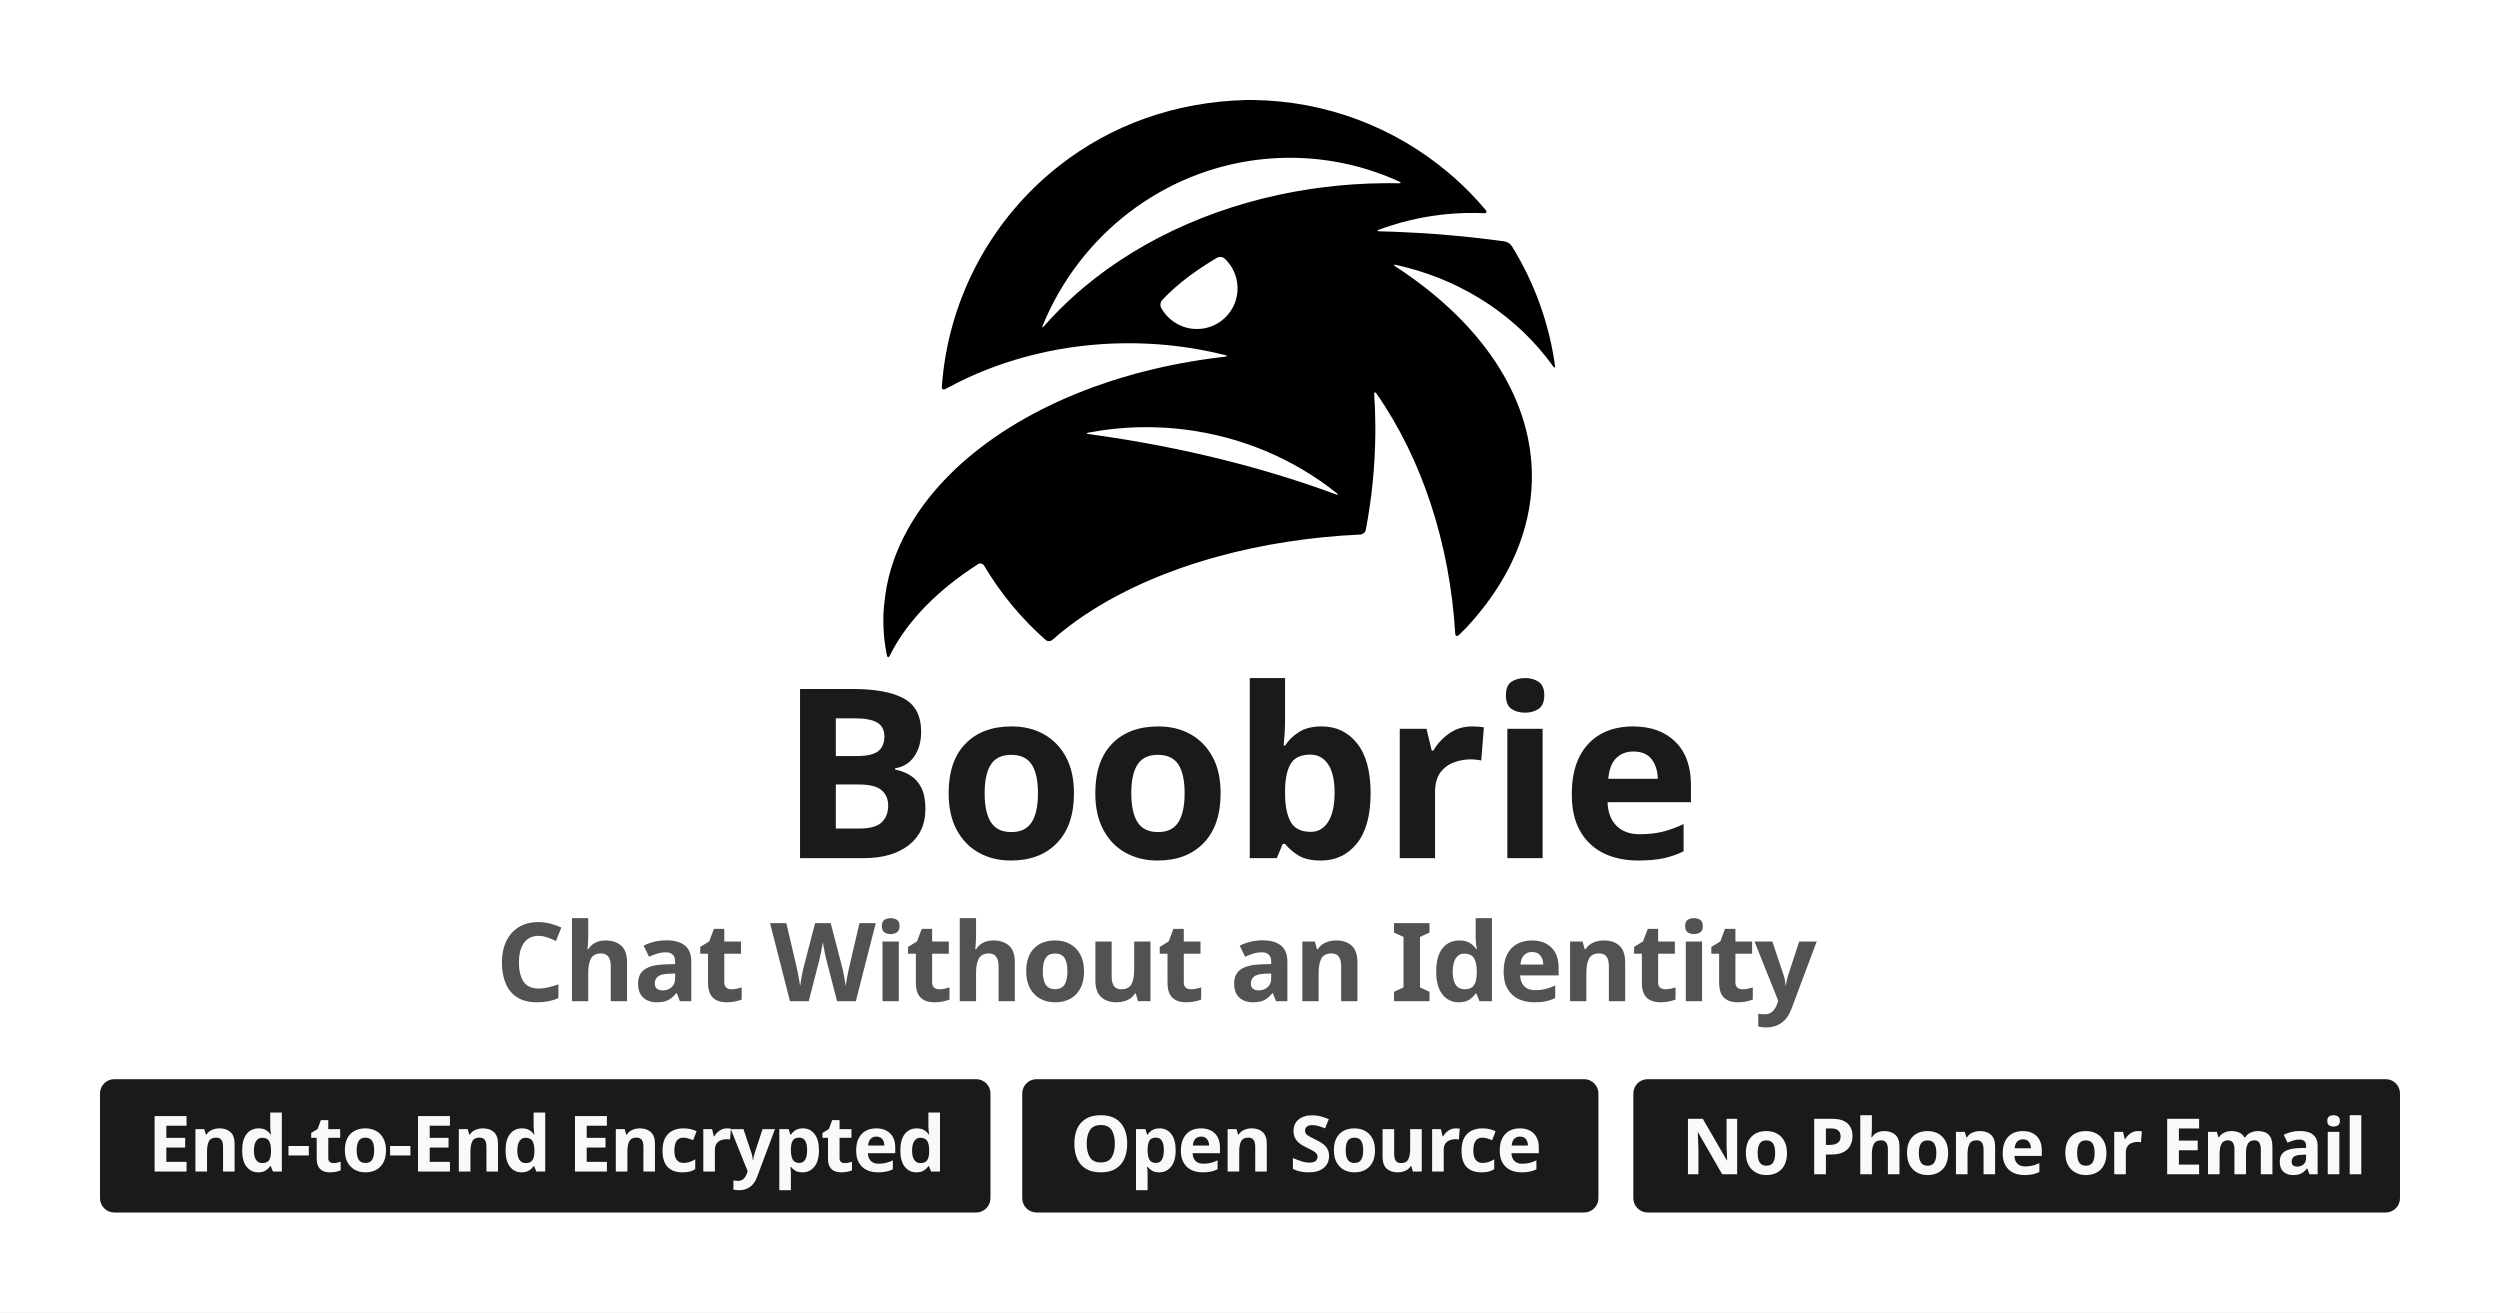
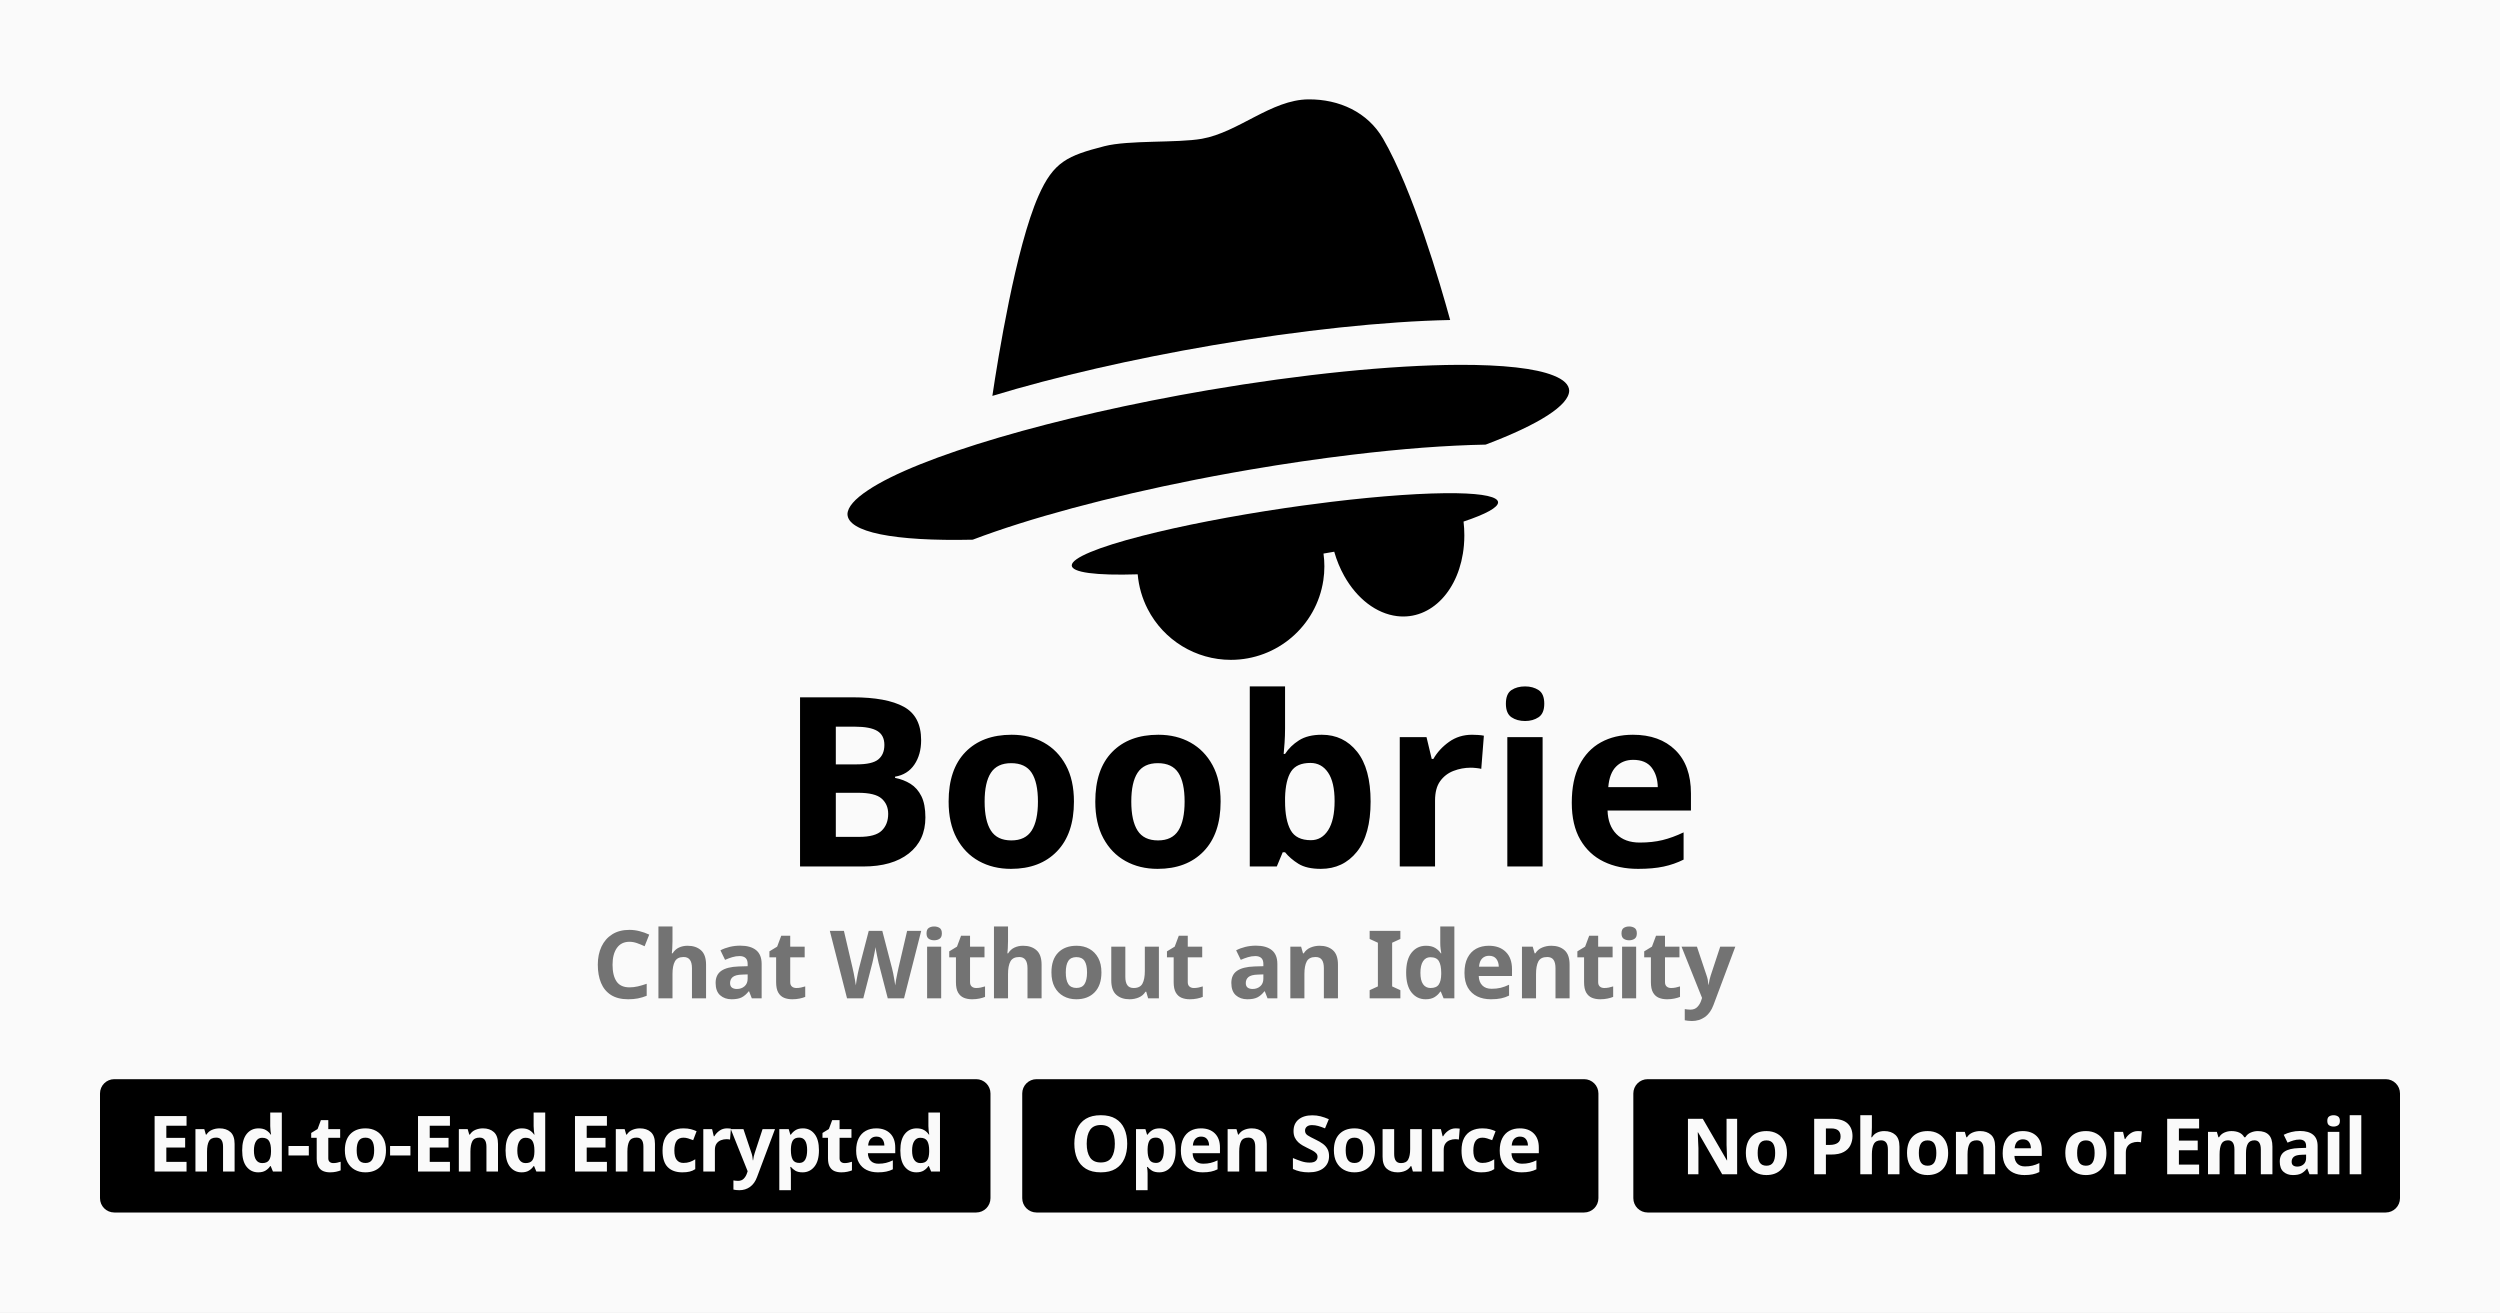
<svg xmlns="http://www.w3.org/2000/svg" width="1200" height="630" viewBox="0 0 1200 630" version="1.1" id="svg1" xml:space="preserve">
  <defs id="defs1" />
  <g id="layer1">
-     <rect style="fill:#ffffff;stroke-width:0;stroke-linecap:round;paint-order:stroke fill markers" id="rect1" width="1200" height="630" x="0" y="0" />
-     <text xml:space="preserve" style="font-size:113.732px;writing-mode:lr-tb;direction:ltr;fill:#1a1a1a;stroke-width:0;stroke-linecap:round;paint-order:stroke fill markers" x="373.788" y="411.915" id="text1">
-       <tspan id="tspan1" x="373.788" y="411.915" style="font-style:normal;font-variant:normal;font-weight:800;font-stretch:normal;font-family:'Noto Sans';-inkscape-font-specification:'Noto Sans Ultra-Bold';stroke-width:0">Boobrie</tspan>
+     <rect style="fill:#fafafa;stroke-width:0;stroke-linecap:round;paint-order:stroke fill markers;fill-opacity:1" id="rect1" width="1200" height="630" x="0" y="0" />
+     <text xml:space="preserve" style="font-size:113.732px;writing-mode:lr-tb;direction:ltr;fill:#000000;stroke-width:0;stroke-linecap:round;paint-order:stroke fill markers;fill-opacity:1" x="373.787" y="415.915" id="text1">
+       <tspan id="tspan1" x="373.787" y="415.915" style="font-style:normal;font-variant:normal;font-weight:800;font-stretch:normal;font-family:'Noto Sans';-inkscape-font-specification:'Noto Sans Ultra-Bold';stroke-width:0;fill:#000000;fill-opacity:1">Boobrie</tspan>
    </text>
-     <text xml:space="preserve" style="font-size:52.449px;line-height:0;text-align:center;writing-mode:lr-tb;direction:ltr;text-anchor:middle;fill:#525252;fill-opacity:1;stroke-width:0;stroke-linecap:round;paint-order:stroke fill markers" x="600.839" y="480.568" id="text1-7">
-       <tspan style="font-style:normal;font-variant:normal;font-weight:600;font-stretch:normal;line-height:0;font-family:'Noto Sans';-inkscape-font-specification:'Noto Sans Semi-Bold';letter-spacing:-0.839px;word-spacing:0px;fill:#525252;fill-opacity:1;stroke-width:0" id="tspan6" x="600.839" y="480.568" rotate="0 0 0 0 0 0 0 0 0 0 0 0 0 0 0 0 0 0 0 0 0 0 0 0 0">Chat Without an Identity</tspan>
-       <tspan x="600.839" y="520.393" style="font-style:normal;font-variant:normal;font-weight:800;font-stretch:normal;line-height:1.25;font-family:'Noto Sans';-inkscape-font-specification:'Noto Sans Ultra-Bold';fill:#525252;fill-opacity:1;stroke-width:0" id="tspan2" />
-       <tspan x="600.839" y="546.129" style="font-style:normal;font-variant:normal;font-weight:800;font-stretch:normal;line-height:1.25;font-family:'Noto Sans';-inkscape-font-specification:'Noto Sans Ultra-Bold';fill:#525252;fill-opacity:1;stroke-width:0" id="tspan3" />
+     <text xml:space="preserve" style="font-size:45.377px;line-height:0;text-align:center;writing-mode:lr-tb;direction:ltr;text-anchor:middle;fill:#737373;fill-opacity:1;stroke-width:0;stroke-linecap:round;paint-order:stroke fill markers" x="598.344" y="479.194" id="text1-7">
+       <tspan style="font-style:normal;font-variant:normal;font-weight:600;font-stretch:normal;line-height:0;font-family:'Noto Sans';-inkscape-font-specification:'Noto Sans Semi-Bold';letter-spacing:-0.726px;word-spacing:0px;fill:#737373;fill-opacity:1;stroke-width:0" id="tspan6" x="598.344" y="479.194" rotate="0 0 0 0 0 0 0 0 0 0 0 0 0 0 0 0 0 0 0 0 0 0 0 0 0">Chat Without an Identity</tspan>
+       <tspan x="598.344" y="513.65" style="font-style:normal;font-variant:normal;font-weight:800;font-stretch:normal;line-height:1.25;font-family:'Noto Sans';-inkscape-font-specification:'Noto Sans Ultra-Bold';fill:#737373;fill-opacity:1;stroke-width:0" id="tspan2" />
+       <tspan x="598.344" y="535.916" style="font-style:normal;font-variant:normal;font-weight:800;font-stretch:normal;line-height:1.25;font-family:'Noto Sans';-inkscape-font-specification:'Noto Sans Ultra-Bold';fill:#737373;fill-opacity:1;stroke-width:0" id="tspan3" />
    </text>
-     <rect style="fill:#1a1a1a;fill-opacity:1;stroke-width:0;stroke-linecap:round;paint-order:stroke fill markers" id="rect6" width="427.429" height="64" x="48" y="518" ry="6.869" />
-     <text xml:space="preserve" style="font-style:normal;font-variant:normal;font-weight:600;font-stretch:normal;font-size:37.298px;line-height:0;font-family:'Noto Sans';-inkscape-font-specification:'Noto Sans Semi-Bold';letter-spacing:-0.839px;word-spacing:0px;writing-mode:lr-tb;direction:ltr;fill:#f9f9f9;fill-opacity:1;stroke-width:0;stroke-linecap:round;paint-order:stroke fill markers" x="70.857" y="562.346" id="text7">
-       <tspan id="tspan7" x="70.857" y="562.346" style="font-size:37.298px;stroke-width:0">End-to-End Encrypted</tspan>
-       <tspan x="70.857" y="562.346" style="font-size:37.298px;stroke-width:0" id="tspan8" />
+     <rect style="fill:#000000;fill-opacity:1;stroke-width:0;stroke-linecap:round;paint-order:stroke fill markers" id="rect6" width="427.429" height="64" x="48" y="518" ry="6.869" />
+     <text xml:space="preserve" style="font-style:normal;font-variant:normal;font-weight:600;font-stretch:normal;font-size:37.298px;line-height:0;font-family:'Noto Sans';-inkscape-font-specification:'Noto Sans Semi-Bold';letter-spacing:-0.839px;word-spacing:0px;writing-mode:lr-tb;direction:ltr;fill:#fafafa;fill-opacity:1;stroke-width:0;stroke-linecap:round;paint-order:stroke fill markers" x="70.857" y="562.346" id="text7">
+       <tspan id="tspan7" x="70.857" y="562.346" style="font-size:37.298px;stroke-width:0;fill:#fafafa;fill-opacity:1">End-to-End Encrypted</tspan>
+       <tspan x="70.857" y="562.346" style="font-size:37.298px;stroke-width:0;fill:#fafafa;fill-opacity:1" id="tspan8" />
    </text>
-     <rect style="fill:#1a1a1a;fill-opacity:1;stroke-width:0;stroke-linecap:round;paint-order:stroke fill markers" id="rect6-6" width="276.571" height="64" x="490.67" y="518" ry="6.869" />
-     <text xml:space="preserve" style="font-style:normal;font-variant:normal;font-weight:600;font-stretch:normal;font-size:37.298px;line-height:0;font-family:'Noto Sans';-inkscape-font-specification:'Noto Sans Semi-Bold';letter-spacing:-0.839px;word-spacing:0px;writing-mode:lr-tb;direction:ltr;fill:#f9f9f9;fill-opacity:1;stroke-width:0;stroke-linecap:round;paint-order:stroke fill markers" x="513.527" y="562.346" id="text7-1">
-       <tspan id="tspan7-5" x="513.527" y="562.346" style="font-size:37.298px;stroke-width:0">Open Source</tspan>
-       <tspan x="513.527" y="562.346" style="font-size:37.298px;stroke-width:0" id="tspan8-9" />
+     <rect style="fill:#000000;fill-opacity:1;stroke-width:0;stroke-linecap:round;paint-order:stroke fill markers" id="rect6-6" width="276.571" height="64" x="490.67" y="518" ry="6.869" />
+     <text xml:space="preserve" style="font-style:normal;font-variant:normal;font-weight:600;font-stretch:normal;font-size:37.298px;line-height:0;font-family:'Noto Sans';-inkscape-font-specification:'Noto Sans Semi-Bold';letter-spacing:-0.839px;word-spacing:0px;writing-mode:lr-tb;direction:ltr;fill:#fafafa;fill-opacity:1;stroke-width:0;stroke-linecap:round;paint-order:stroke fill markers" x="513.527" y="562.346" id="text7-1">
+       <tspan id="tspan7-5" x="513.527" y="562.346" style="font-size:37.298px;stroke-width:0;fill:#fafafa;fill-opacity:1">Open Source</tspan>
+       <tspan x="513.527" y="562.346" style="font-size:37.298px;stroke-width:0;fill:#fafafa;fill-opacity:1" id="tspan8-9" />
    </text>
-     <rect style="fill:#1a1a1a;fill-opacity:1;stroke-width:0;stroke-linecap:round;paint-order:stroke fill markers" id="rect6-6-1" width="368" height="64" x="784" y="518" ry="6.869" />
-     <text xml:space="preserve" style="font-style:normal;font-variant:normal;font-weight:600;font-stretch:normal;font-size:37.298px;line-height:0;font-family:'Noto Sans';-inkscape-font-specification:'Noto Sans Semi-Bold';letter-spacing:-0.839px;word-spacing:0px;writing-mode:lr-tb;direction:ltr;fill:#f9f9f9;fill-opacity:1;stroke-width:0;stroke-linecap:round;paint-order:stroke fill markers" x="806.857" y="563.652" id="text7-1-7">
-       <tspan id="tspan7-5-7" x="806.857" y="563.652" style="font-size:37.298px;stroke-width:0">No Phone or Email</tspan>
-       <tspan x="806.857" y="563.652" style="font-size:37.298px;stroke-width:0" id="tspan9" />
-       <tspan x="806.857" y="563.652" style="font-size:37.298px;stroke-width:0" id="tspan8-9-1" />
+     <rect style="fill:#000000;fill-opacity:1;stroke-width:0;stroke-linecap:round;paint-order:stroke fill markers" id="rect6-6-1" width="368" height="64" x="784" y="518" ry="6.869" />
+     <text xml:space="preserve" style="font-style:normal;font-variant:normal;font-weight:600;font-stretch:normal;font-size:37.298px;line-height:0;font-family:'Noto Sans';-inkscape-font-specification:'Noto Sans Semi-Bold';letter-spacing:-0.839px;word-spacing:0px;writing-mode:lr-tb;direction:ltr;fill:#fafafa;fill-opacity:1;stroke-width:0;stroke-linecap:round;paint-order:stroke fill markers" x="806.857" y="563.652" id="text7-1-7">
+       <tspan id="tspan7-5-7" x="806.857" y="563.652" style="font-size:37.298px;stroke-width:0;fill:#fafafa;fill-opacity:1">No Phone or Email</tspan>
+       <tspan x="806.857" y="563.652" style="font-size:37.298px;stroke-width:0;fill:#fafafa;fill-opacity:1" id="tspan9" />
+       <tspan x="806.857" y="563.652" style="font-size:37.298px;stroke-width:0;fill:#fafafa;fill-opacity:1" id="tspan8-9-1" />
    </text>
    <g id="layer1-7" transform="translate(342.5554,-561.5)">
-       <path id="path140" style="display:inline;opacity:1;stroke-width:6.349;stroke-linecap:round;paint-order:stroke fill markers" d="m 253.67,50.014 c -47.429,1.205 -90.299,16.694 -125.203,44.21 -1.301,1.026 -3.386,2.719 -4.657,3.783 -42.889,35.883 -69.349,87.669 -73.296,143.449 -0.117,1.653 0.977,2.328 2.428,1.529 5.168,-2.848 10.482,-5.514 15.929,-7.992 1.508,-0.686 3.967,-1.767 5.492,-2.415 7.985,-3.391 16.22,-6.377 24.656,-8.94 1.585,-0.482 4.165,-1.232 5.761,-1.675 1.117,-0.31 2.237,-0.613 3.359,-0.909 1.602,-0.422 4.208,-1.075 5.82,-1.46 18.953,-4.52 38.568,-6.924 58.311,-7.145 1.657,-0.019 4.343,-0.019 6,-1.2e-4 1.339,0.015 2.792,0.045 3.246,0.056 6.379,0.204 9.755,0.384 13.124,0.629 1.652,0.12 4.329,0.345 5.979,0.502 6.927,0.66 13.812,1.591 20.631,2.788 1.632,0.287 4.272,0.782 5.897,1.106 4.214,0.841 8.397,1.783 12.542,2.827 1.607,0.405 1.569,0.889 -0.078,1.074 -5.305,0.596 -10.581,1.293 -15.823,2.091 -1.638,0.249 -4.291,0.673 -5.925,0.946 -11.935,1.998 -23.649,4.514 -35.064,7.53 -1.602,0.423 -3.572,0.962 -4.403,1.192 -6.352,1.806 -9.784,2.844 -13.183,3.928 -1.579,0.503 -4.131,1.341 -5.701,1.872 -18.93,6.395 -36.649,14.198 -52.799,23.251 -1.445,0.81 -3.774,2.149 -5.201,2.991 -0.5,0.295 -0.998,0.591 -1.495,0.888 -1.422,0.851 -3.711,2.257 -5.113,3.14 -6.535,4.118 -12.752,8.444 -18.626,12.961 -1.313,1.01 -3.421,2.676 -4.707,3.721 -5.121,4.161 -9.952,8.468 -14.479,12.909 -1.183,1.16 -3.071,3.071 -4.217,4.267 -15.937,16.641 -27.543,34.87 -34.353,53.956 -0.557,1.56 -1.395,4.113 -1.87,5.7 -1.169,3.903 -2.136,7.83 -2.901,11.775 -0.315,1.627 -0.699,3.996 -0.893,5.286 -0.935,6.808 -1.248,10.656 -1.37,14.508 -0.052,1.656 -0.06,4.343 -0.017,5.999 0.178,6.856 0.964,13.7 2.354,20.497 0.332,1.623 1.196,1.709 1.932,0.225 10.335,-20.865 28.411,-40.349 53.108,-57.241 1.368,-0.935 3.605,-2.423 4.996,-3.323 0.277,-0.179 0.555,-0.358 0.833,-0.536 1.395,-0.894 3.201,-0.437 4.045,0.989 11.008,18.592 24.872,35.336 41.084,49.619 1.243,1.095 3.255,1.058 4.495,-0.04 6.648,-5.883 13.985,-11.502 21.96,-16.817 1.379,-0.919 3.633,-2.379 5.035,-3.262 1.296,-0.816 2.607,-1.625 3.933,-2.425 1.419,-0.856 3.735,-2.216 5.174,-3.038 4.085,-2.334 8.299,-4.592 12.636,-6.771 1.48,-0.744 3.893,-1.925 5.389,-2.638 15.576,-7.424 32.557,-13.824 50.626,-19.08 1.591,-0.463 4.176,-1.193 5.774,-1.63 29.892,-8.188 62.155,-13.165 95.185,-14.683 1.655,-0.076 3.265,-1.444 3.58,-3.071 4.063,-21.014 6.21,-42.637 6.391,-64.374 0.014,-1.657 0.014,-4.343 -1.4e-4,-6 -0.056,-6.715 -0.3,-13.424 -0.731,-20.113 -0.107,-1.653 0.578,-1.902 1.525,-0.543 30.402,43.602 48.961,100.167 52.569,160.246 0.099,1.654 1.17,2.102 2.391,0.982 0.305,-0.28 0.609,-0.56 0.912,-0.841 1.215,-1.126 3.117,-3.023 4.244,-4.237 9.021,-9.709 16.725,-19.846 23.036,-30.31 0.856,-1.419 2.201,-3.744 3.003,-5.194 1.503,-2.715 2.912,-5.449 4.226,-8.2 0.714,-1.495 1.823,-3.942 2.476,-5.465 6.824,-15.912 10.472,-32.263 10.869,-48.701 0.04,-1.656 0.04,-4.343 1.2e-4,-5.999 -1.226,-50.998 -33.703,-99.916 -91.143,-137.238 -1.389,-0.903 -1.206,-1.359 0.412,-1.006 40.253,8.79 75.791,30.585 100.202,61.449 1.028,1.3 2.655,3.437 3.634,4.774 0.347,0.475 0.692,0.951 1.034,1.429 0.964,1.348 1.557,1.123 1.325,-0.517 -4.015,-28.495 -13.928,-55.659 -28.921,-79.834 -0.873,-1.408 -2.929,-2.73 -4.57,-2.958 -1.077,-0.15 -2.154,-0.298 -3.233,-0.443 -1.642,-0.221 -4.306,-0.568 -5.95,-0.775 -2.788,-0.351 -5.583,-0.686 -8.385,-1.006 -1.646,-0.188 -4.316,-0.481 -5.964,-0.655 -15.4,-1.627 -30.986,-2.773 -46.711,-3.435 -1.655,-0.07 -4.34,-0.172 -5.996,-0.229 -2.502,-0.085 -5.008,-0.158 -7.516,-0.219 -1.656,-0.04 -1.748,-0.556 -0.194,-1.131 2.766,-1.023 5.554,-1.977 8.361,-2.861 1.58,-0.498 4.156,-1.263 5.752,-1.708 6.997,-1.952 14.096,-3.475 21.265,-4.562 1.638,-0.248 4.301,-0.606 5.946,-0.799 2.783,-0.327 5.573,-0.588 8.369,-0.783 1.653,-0.116 4.336,-0.258 5.991,-0.318 0.938,-0.034 1.877,-0.06 2.816,-0.08 1.656,-0.034 4.343,-0.044 6,-0.023 1.854,0.024 3.706,0.076 5.557,0.157 1.655,0.072 2.148,-0.886 1.082,-2.154 -3.449,-4.103 -7.067,-8.082 -10.848,-11.924 -1.162,-1.181 -3.074,-3.068 -4.27,-4.215 -1.593,-1.527 -3.209,-3.028 -4.85,-4.503 -1.232,-1.108 -3.256,-2.874 -4.52,-3.946 -36.426,-30.875 -82.451,-48.138 -130.196,-48.832 -1.657,-0.024 -4.043,-0.023 -5.33,-0.008 z m 32.271,38.6 c 0.751,0.013 2.702,0.059 4.358,0.129 22.624,0.95 44.866,6.27 65.545,15.679 1.508,0.686 1.377,1.227 -0.279,1.196 -1.223,-0.023 -2.447,-0.04 -3.671,-0.05 -1.657,-0.014 -4.343,-0.014 -6,-8e-5 -14.383,0.122 -28.732,1.124 -42.922,2.996 -1.643,0.217 -4.303,0.591 -5.941,0.836 -58.001,8.674 -111.089,31.673 -151.714,65.72 -1.27,1.064 -3.308,2.814 -4.553,3.908 -7.908,6.953 -15.258,14.294 -22.005,21.982 -1.093,1.245 -1.476,1.016 -0.845,-0.516 1.533,-3.724 3.186,-7.396 4.958,-11.009 0.73,-1.488 1.952,-3.88 2.729,-5.343 30.778,-57.914 89.778,-94.43 154.34,-95.529 1.657,-0.028 3,-0.026 3,-0.026 z M 239.196,155.75 c 3.956,3.624 6.751,8.342 8.03,13.553 0.395,1.608 0.745,4.281 0.778,5.937 0.006,0.299 0.023,1.889 -0.158,3.535 -1.383,12.611 -11.397,22.626 -24.009,24.009 -1.646,0.18 -4.342,0.18 -5.988,-0.002 -8.889,-0.983 -16.742,-6.297 -20.959,-14.184 -0.781,-1.46 -0.387,-3.734 0.738,-4.951 5.122,-5.539 11.285,-10.984 18.457,-16.309 1.33,-0.988 3.515,-2.552 4.877,-3.494 4.148,-2.871 8.591,-5.702 13.32,-8.488 1.427,-0.841 3.692,-0.726 4.913,0.393 z m -49.075,112.75 c 2.735,0.04 5.468,0.133 8.199,0.281 1.654,0.089 4.335,0.273 5.986,0.411 0.891,0.074 1.781,0.154 2.671,0.24 1.649,0.159 4.319,0.455 5.963,0.661 37.285,4.68 72.404,19.4 101.242,42.434 1.295,1.034 1.073,1.417 -0.481,0.842 -27.544,-10.202 -56.789,-18.918 -87.334,-26.031 -1.614,-0.376 -4.232,-0.975 -5.849,-1.339 -2.635,-0.593 -5.279,-1.173 -7.931,-1.742 -1.62,-0.347 -4.249,-0.901 -5.871,-1.236 -14.801,-3.06 -29.846,-5.743 -45.088,-8.043 -1.638,-0.247 -4.296,-0.639 -5.936,-0.874 -2.4,-0.345 -4.805,-0.681 -7.214,-1.007 -1.642,-0.222 -1.658,-0.669 -0.03,-0.979 2.801,-0.532 5.613,-1.006 8.436,-1.423 1.639,-0.242 4.302,-0.595 5.948,-0.789 7.065,-0.834 14.173,-1.303 21.291,-1.406 1.657,-0.024 4.343,-0.024 6,2e-5 z" transform="matrix(0.7187656,0,0,0.7187656,73.21859,573.5595)" />
+       <g id="g123" transform="matrix(0.7611458,0,0,0.7611458,43.15081,569.2117)">
+         <g id="layer3-4" transform="translate(-0.1296785,0.8987171)" style="display:inline;fill:#ffffff">
+           <path id="path120" style="display:inline;opacity:1;fill:#000000;stroke:#fafafa;stroke-width:14.964;stroke-linecap:round;stroke-linejoin:round;stroke-dasharray:none;paint-order:stroke fill markers;fill-opacity:1;stroke-opacity:1" d="m 413.118,219.05 a 38.682,230.971 80.02 0 0 -157.724,15.934 38.682,230.971 80.02 0 0 -214.75,63.221 38.682,230.971 80.02 0 0 -12.825,14.928 38.682,230.971 80.02 0 0 78.996,16.181 38.682,230.971 80.02 0 1 140.797,-37.904 38.682,230.971 80.02 0 1 22.569,-4.253 38.682,230.971 80.02 0 1 11.691,-2.05 38.682,230.971 80.02 0 1 64.42,-9.404 38.682,230.971 80.02 0 1 44.134,-4.393 38.682,230.971 80.02 0 1 39.86,-1.958 38.682,230.971 80.02 0 0 52.685,-34 38.682,230.971 80.02 0 0 -9.996,-9.592 38.682,230.971 80.02 0 0 -59.857,-6.711 z" />
+           <path d="m 318.578,51.633 c -23.44,0.146 -44.218,20.809 -67.306,24.861 -15.585,2.736 -46.153,0.722 -61.473,4.68 -23.014,5.946 -31.972,9.629 -41.548,31.384 -14.316,32.526 -25.543,102.481 -29.048,126.072 A 38.682,230.971 80.02 0 1 258.32,206.667 38.682,230.971 80.02 0 1 407.894,190.776 C 401.629,167.935 384.408,108.848 365.559,76.39 355.843,59.66 337.924,51.513 318.578,51.633 Z" style="display:inline;opacity:1;fill:#000000;stroke:#fafafa;stroke-width:14.964;stroke-linecap:round;stroke-linejoin:round;stroke-dasharray:none;paint-order:stroke fill markers;fill-opacity:1;stroke-opacity:1" id="path115" />
+           <path id="path109" style="display:inline;opacity:1;fill:#000000;stroke:#fafafa;stroke-width:14.964;stroke-linecap:round;stroke-linejoin:round;stroke-dasharray:none;paint-order:stroke fill markers;fill-opacity:1;stroke-opacity:1" d="m 412.031,300.014 a 16.097,135.907 81.472 0 0 -79.378,5.473 16.097,135.907 81.472 0 0 -18.192,2.358 16.097,135.907 81.472 0 0 -10.777,1.54 16.097,135.907 81.472 0 0 -89.799,17.436 16.097,135.907 81.472 0 0 -44.626,18.707 16.097,135.907 81.472 0 0 41.592,5.624 58.97,58.97 0 0 0 6.3,21.913 58.97,58.97 0 0 0 52.455,32.029 58.97,58.97 0 0 0 58.308,-50.148 58.97,58.97 0 0 0 0.663,-8.821 58.97,58.97 0 0 0 -0.553,-8.056 16.097,135.907 81.472 0 0 6.764,-1.173 56.728,42.07 81.056 0 0 6.295,15.258 56.728,42.07 81.056 0 0 33.277,25.354 56.728,42.07 81.056 0 0 42.202,-44.514 56.728,42.07 81.056 0 0 0.281,-6.426 56.728,42.07 81.056 0 0 -0.502,-8.679 16.097,135.907 81.472 0 0 21.77,-12.098 16.097,135.907 81.472 0 0 -26.078,-5.778 z" />
+         </g>
+       </g>
    </g>
  </g>
</svg>
